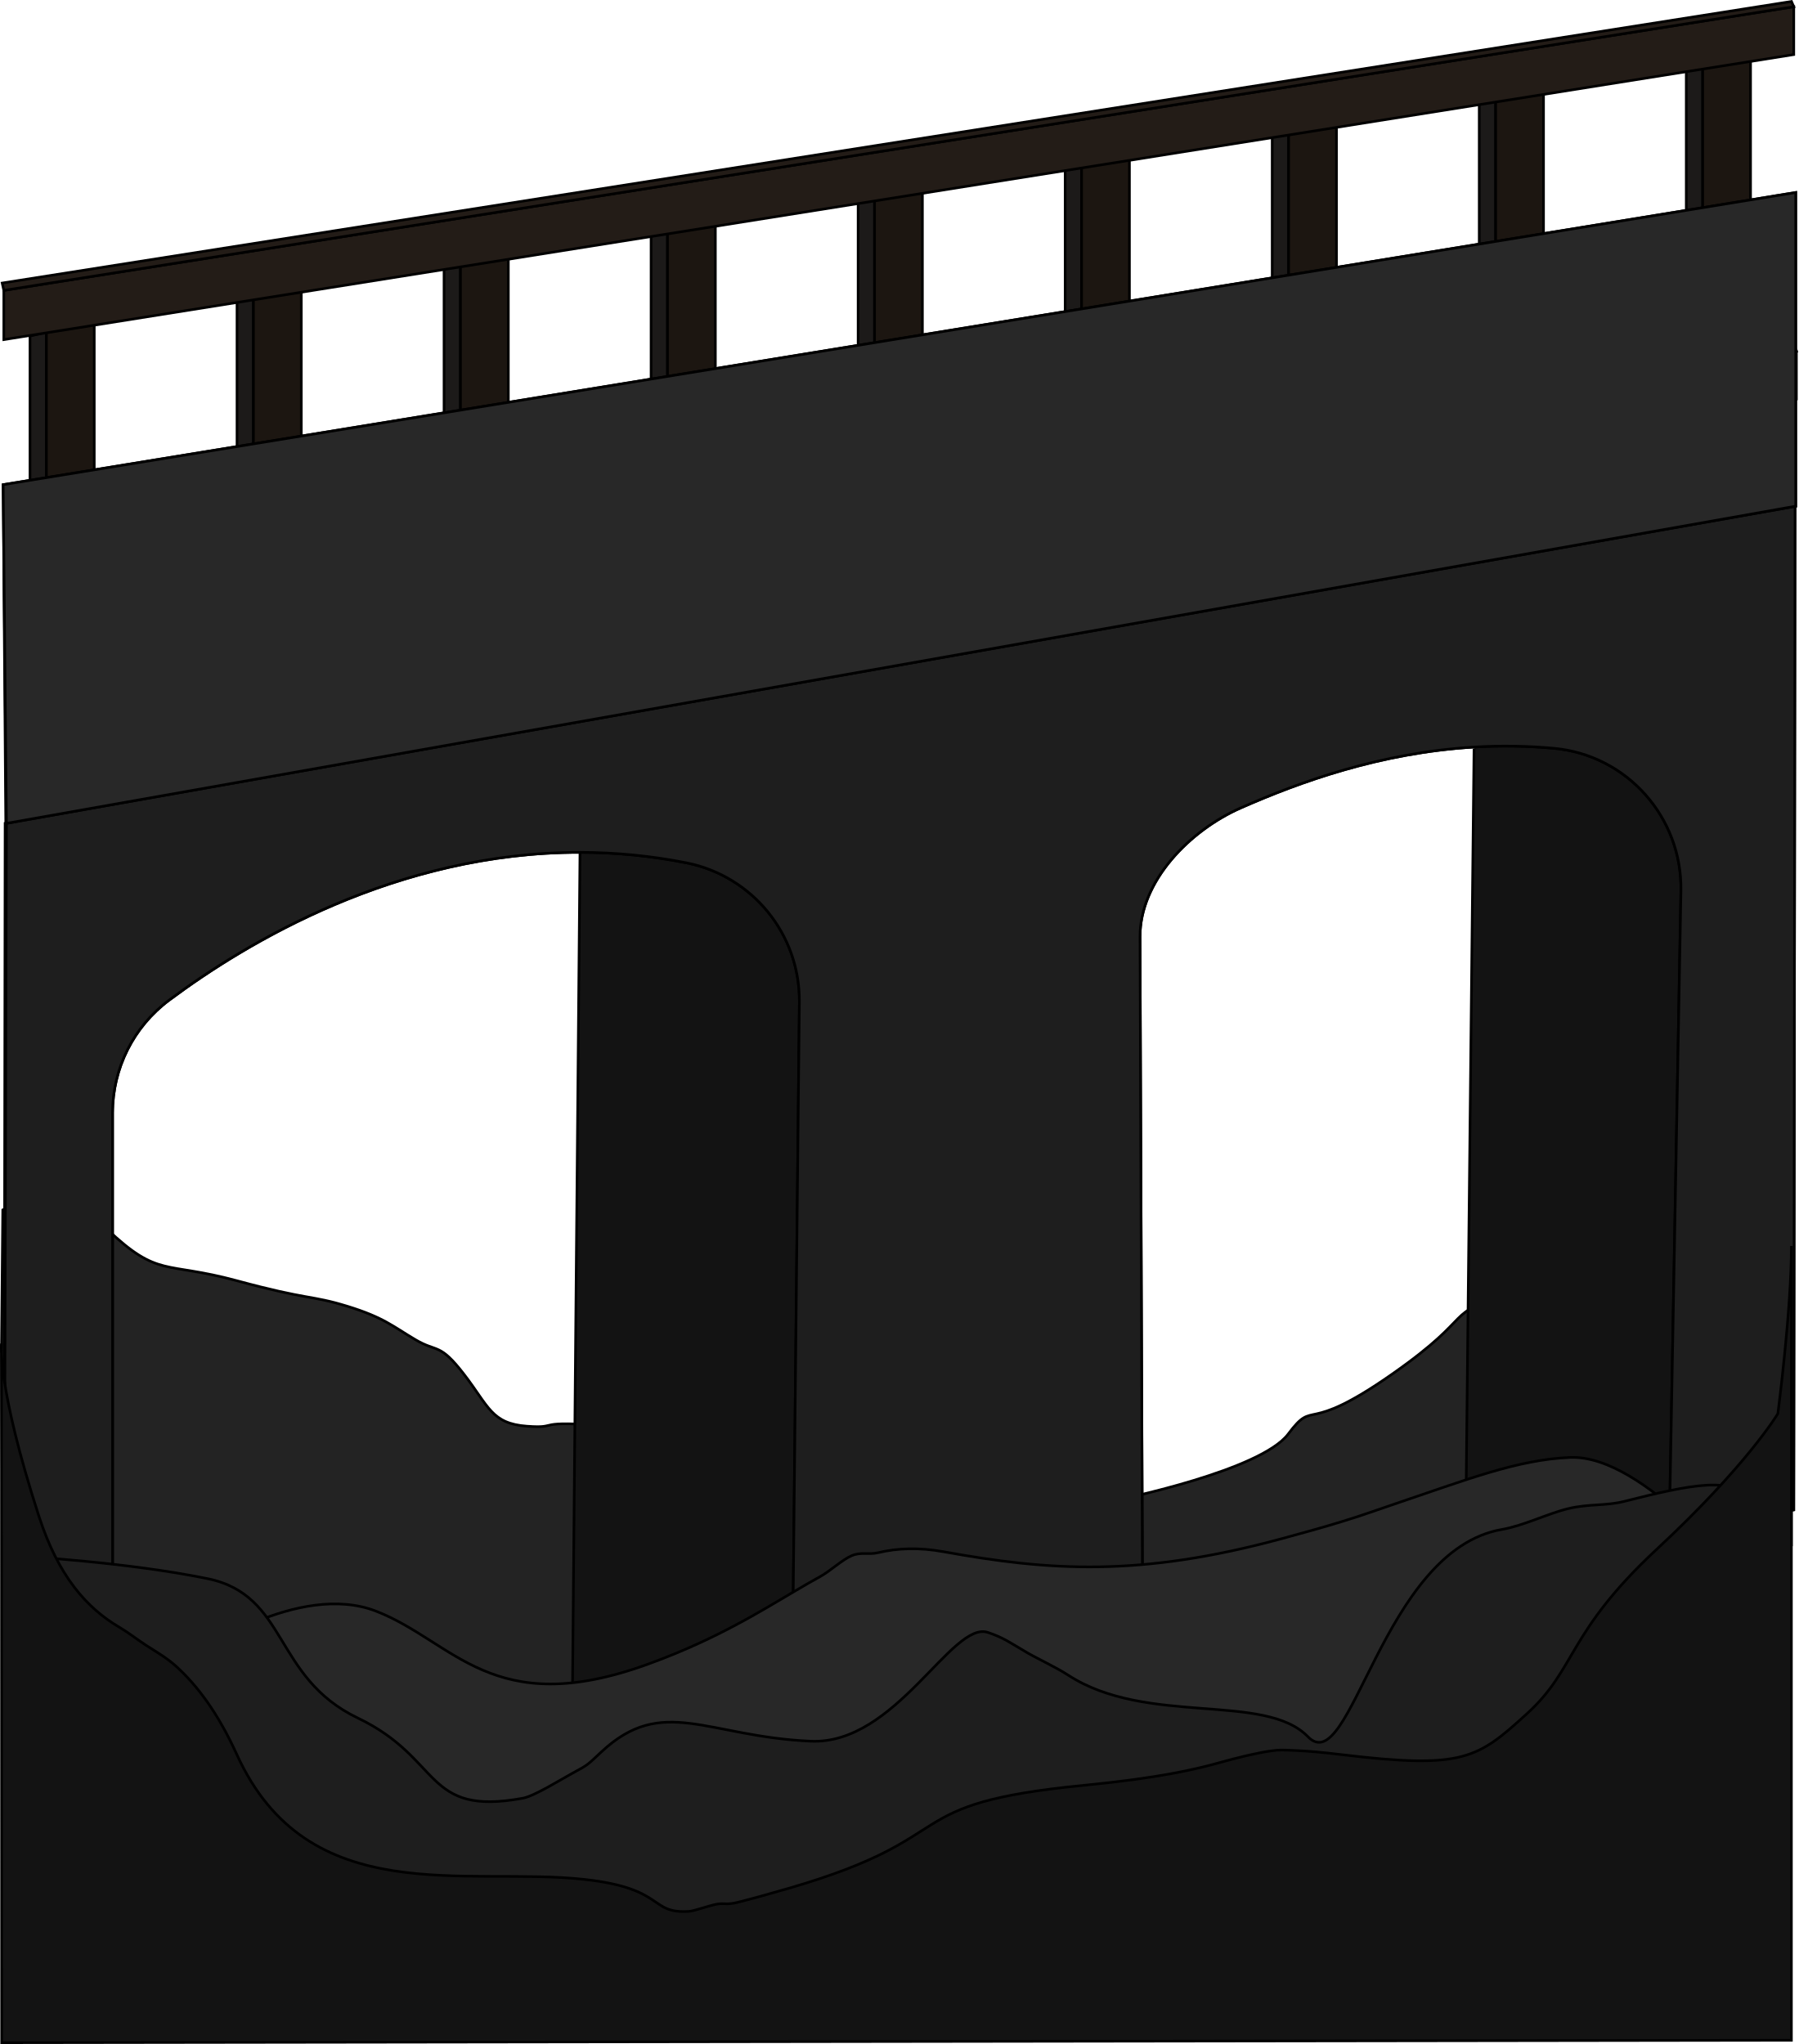
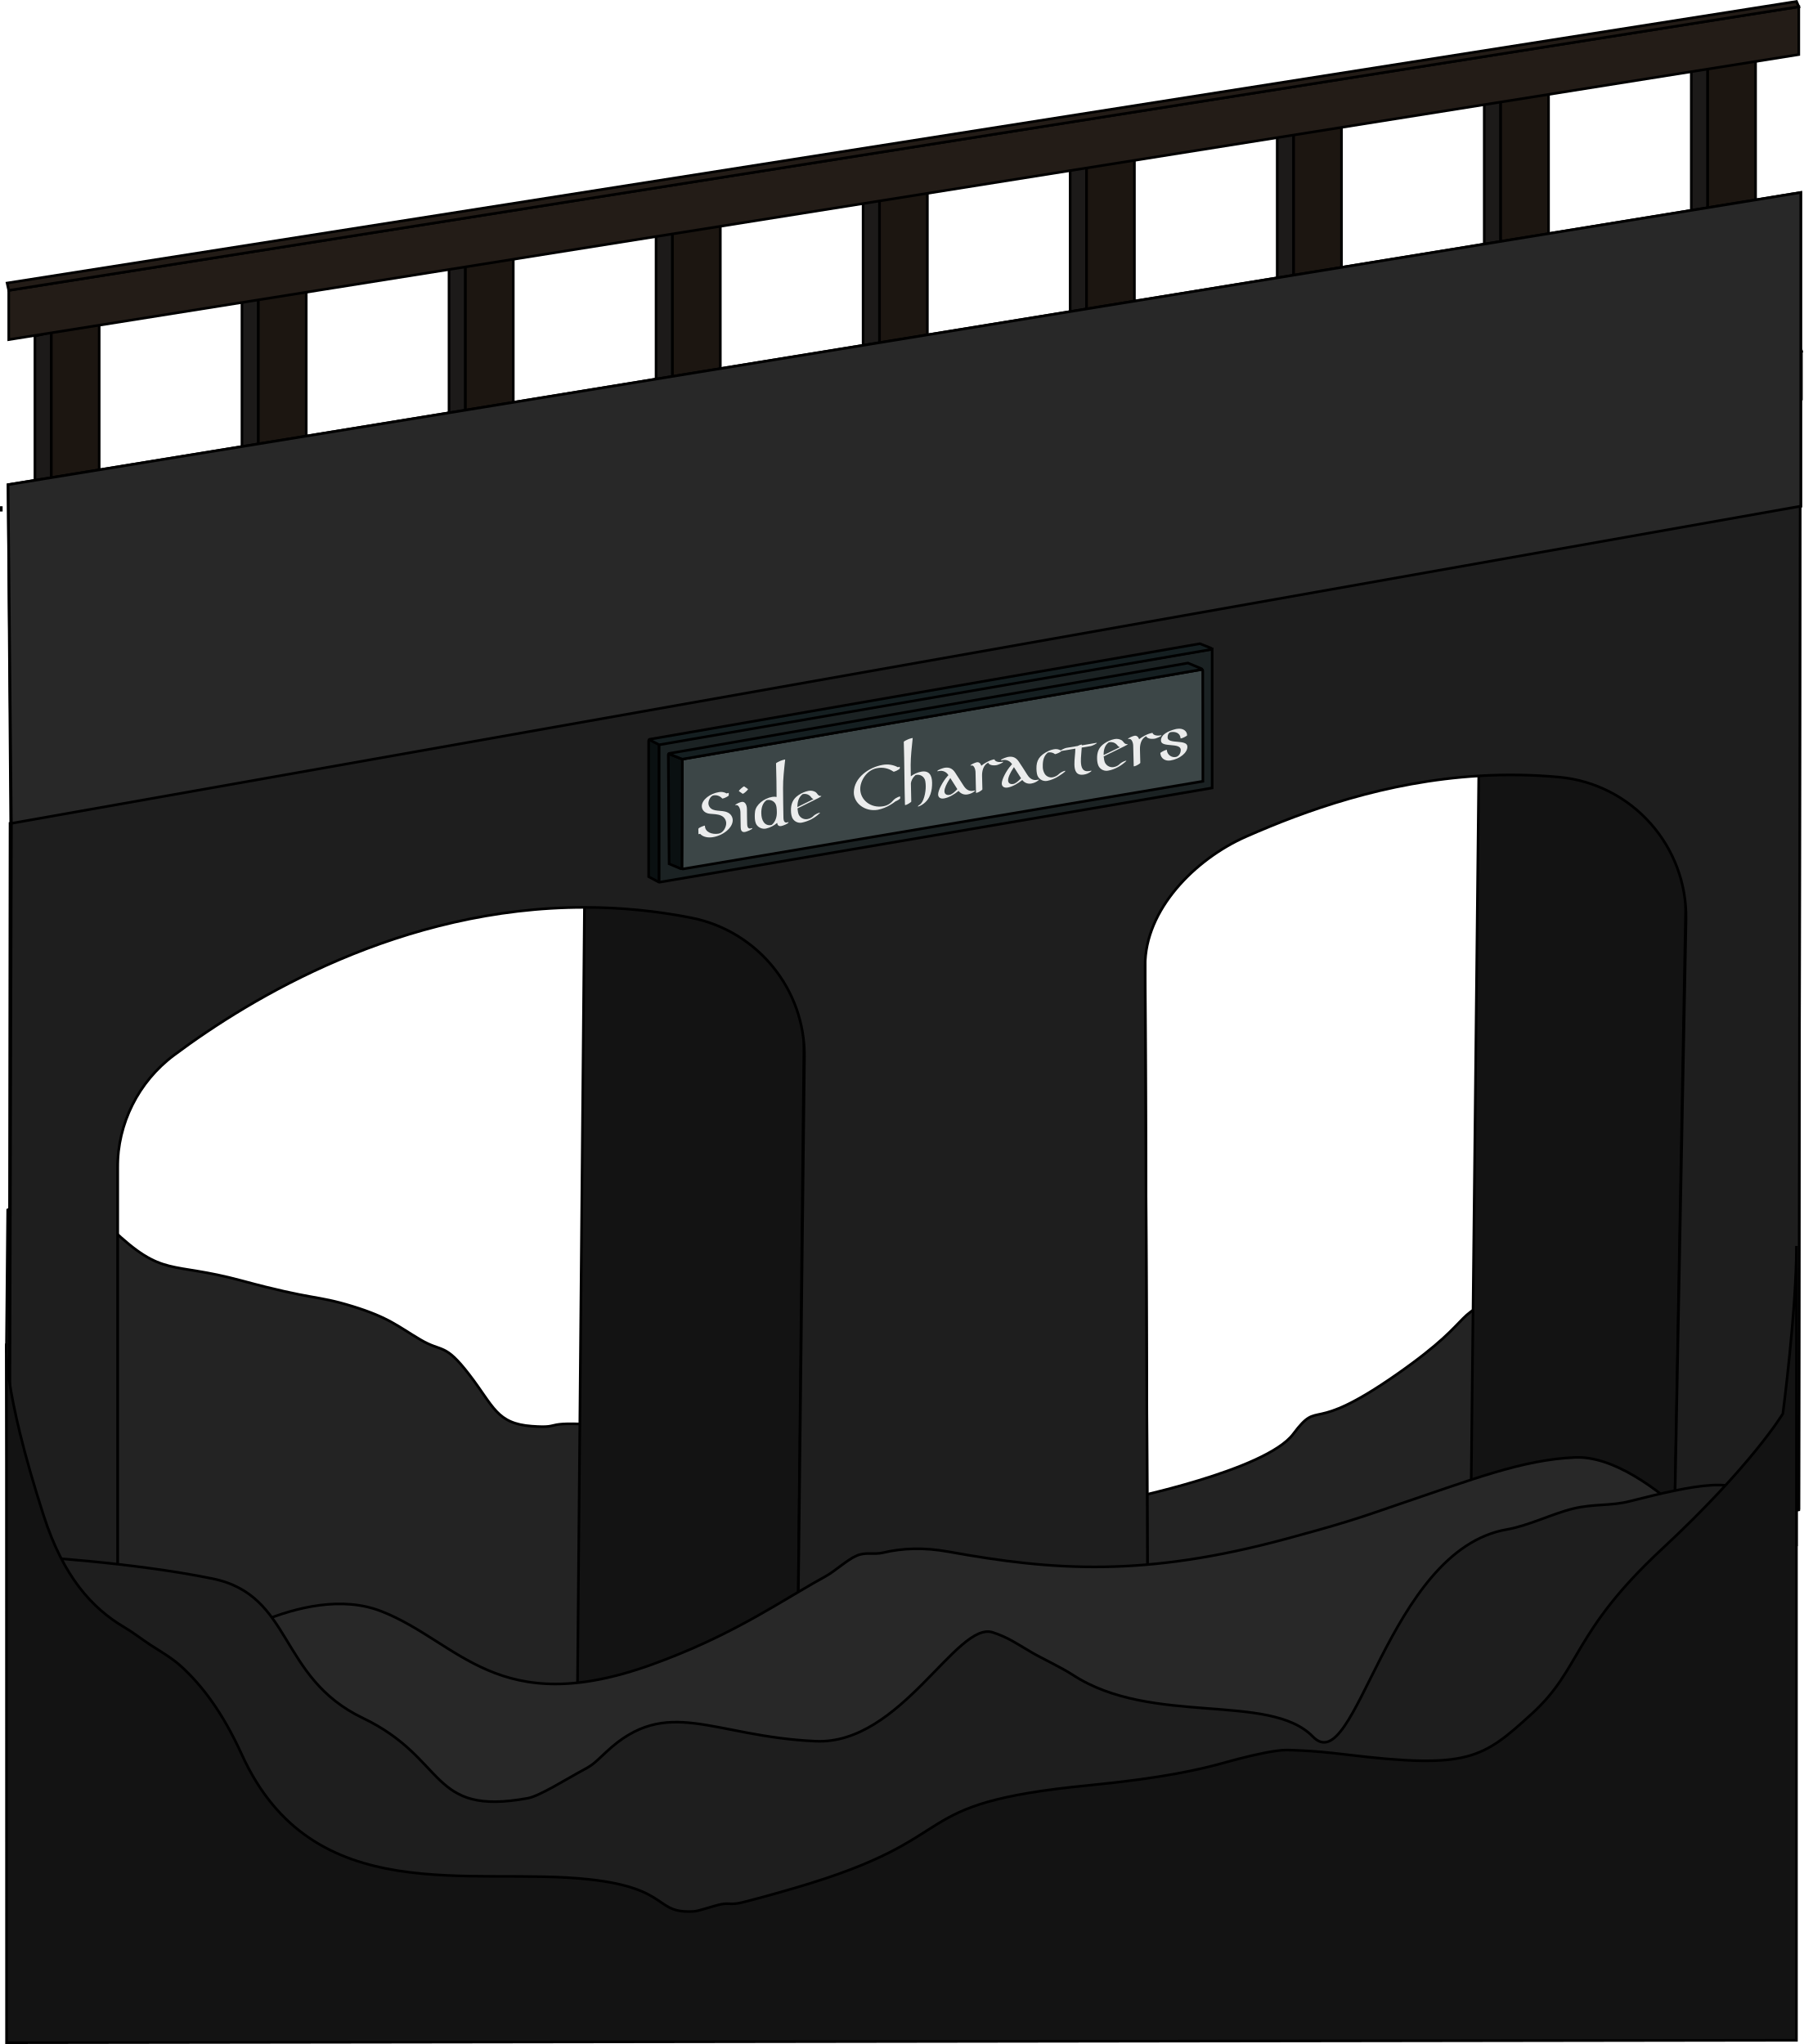
- <svg xmlns="http://www.w3.org/2000/svg" viewBox="0 0 1372.34 1560.12">
+ <svg xmlns="http://www.w3.org/2000/svg" viewBox="0 0 1376.1 1560.12">
  <defs>
-     <style>.cls-1{fill:#1c1a19;}.cls-1,.cls-10,.cls-2,.cls-3,.cls-6,.cls-7,.cls-8,.cls-9{stroke:#000;stroke-miterlimit:10;stroke-width:2px;}.cls-2{fill:#1c1611;}.cls-3{fill:#232323;}.cls-4,.cls-9{fill:#282828;}.cls-10,.cls-5{fill:#131313;}.cls-6{fill:none;}.cls-7{fill:#231c17;}.cls-8{fill:#1e1e1e;}</style>
+     <style>.cls-1{fill:#1c1a19;}.cls-1,.cls-10,.cls-11,.cls-12,.cls-13,.cls-14,.cls-2,.cls-3,.cls-6,.cls-7,.cls-8,.cls-9{stroke:#000;stroke-miterlimit:10;stroke-width:2px;}.cls-2{fill:#1c1611;}.cls-3{fill:#232323;}.cls-4,.cls-9{fill:#282828;}.cls-10,.cls-5{fill:#131313;}.cls-6{fill:none;}.cls-7{fill:#231c17;}.cls-8{fill:#1e1e1e;}.cls-11{fill:#0a1011;}.cls-12{fill:#1b2223;}.cls-13{fill:#151f21;}.cls-14{fill:#3c4647;}.cls-15{fill:#ebecec;}</style>
  </defs>
  <g id="Layer_2" data-name="Layer 2">
-     <g id="Layer_13" data-name="Layer 13">
-       <polygon class="cls-1" points="496.88 175.55 496.88 302.21 509.41 299.87 509.41 172.43 496.88 175.55" />
-       <polygon class="cls-1" points="654.88 148.55 654.88 275.21 667.41 272.87 667.41 145.43 654.88 148.55" />
-       <polygon class="cls-1" points="812.88 121.55 812.88 248.21 825.41 245.87 825.41 118.43 812.88 121.55" />
-       <polygon class="cls-1" points="970.88 94.55 970.88 221.21 983.41 218.87 983.41 91.43 970.88 94.55" />
-       <polygon class="cls-1" points="1128.88 67.55 1128.88 194.21 1141.41 191.87 1141.41 64.43 1128.88 67.55" />
-       <polygon class="cls-1" points="1286.88 40.55 1286.88 167.21 1299.41 164.87 1299.41 37.43 1286.88 40.55" />
-       <polygon class="cls-1" points="338.88 202.55 338.88 329.21 351.41 326.87 351.41 199.43 338.88 202.55" />
-       <polygon class="cls-1" points="180.88 229.55 180.88 356.21 193.41 353.87 193.41 226.43 180.88 229.55" />
-       <polygon class="cls-1" points="22.88 256.55 22.88 383.21 35.41 380.87 35.41 253.43 22.88 256.55" />
-       <polygon class="cls-2" points="35.41 248.21 35.41 382.93 71.93 376.65 71.93 242.4 35.41 248.21" />
-       <polygon class="cls-2" points="193.41 221.21 193.41 355.93 229.93 349.65 229.93 215.4 193.41 221.21" />
-       <polygon class="cls-2" points="351.41 194.21 351.41 328.93 387.93 322.65 387.93 188.4 351.41 194.21" />
-       <polygon class="cls-2" points="509.41 167.21 509.41 301.93 545.93 295.65 545.93 161.4 509.41 167.21" />
-       <polygon class="cls-2" points="667.41 140.21 667.41 274.93 703.93 268.65 703.93 134.4 667.41 140.21" />
-       <polygon class="cls-2" points="825.41 113.21 825.41 247.93 861.93 241.65 861.93 107.4 825.41 113.21" />
-       <polygon class="cls-2" points="983.41 86.21 983.41 220.93 1019.93 214.65 1019.93 80.4 983.41 86.21" />
-       <polygon class="cls-2" points="1141.41 59.21 1141.41 193.93 1177.93 187.65 1177.93 53.4 1141.41 59.21" />
-       <polygon class="cls-2" points="1299.41 32.21 1299.41 166.93 1335.93 160.65 1335.93 26.4 1299.41 32.21" />
-       <path class="cls-3" d="M854.11,1144.52s108-22,129-50,11,2,79-45.5,36-45.5,93-62.5,51.31-23,93.65-39,26.18-1.78,69.27-9.39,49.08-7.65,49.08-7.65v248.87l-458,113.17S690.68,1225.45,621.9,1246s-16.83,8.53-92.81,46.53-112.28,48-166.63,58-305.35-47.91-305.35-47.91l-55-95.09-1-174,1-110.09s40.06-22.69,79.53,14.7,43.78,24.39,99.13,39.39S236.94,988.39,265,997s35.08,15.57,52.08,25.57,18.26,2,37.13,26.5,20.87,37.5,47.87,39.5,2-5,64,0,77.52,9.34,98.26,15.67-11.26,10.33,33.74,10.33,50,0,71-3,30.22-7.66,59.61-7.33,75.39,8.33,75.39,8.33Z" />
-       <polygon class="cls-4" points="1369.91 386.43 1369.91 386.52 4.41 628.43 4.41 628.34 1369.91 386.43" />
-       <path class="cls-5" d="M1186,571.15c55.72,5.14,97.89,52.71,96.87,108.66l-8.91,488.62,0,.17-155-35,6-562.18-.08-1.22A402.57,402.57,0,0,1,1186,571.15Z" />
-       <path class="cls-5" d="M523.77,658.54A107.14,107.14,0,0,1,610.08,764.8l-5.17,496.63-168,27,5.7-637.86A419.94,419.94,0,0,1,523.77,658.54Z" />
-       <polygon class="cls-6" points="1369.91 386.52 1370.41 386.43 1370.41 146.93 2.41 369.93 4.41 628.34 4.41 628.43 1369.91 386.52" />
-       <path class="cls-6" d="M4.41,628.34l-.5.09-1,727,83-15V849.31A107.18,107.18,0,0,1,129,763.43c59-44,173.66-113,313.65-112.86a419.94,419.94,0,0,1,81.16,8A107.14,107.14,0,0,1,610.08,764.8l-5.17,496.63,267-47L870,715.08c-.16-42.68,38-81.38,77.08-98.55,45.22-19.88,106.27-42,177.71-46.32a402.57,402.57,0,0,1,61.12.94c55.72,5.14,97.89,52.71,96.87,108.66l-8.91,488.62,95-16,1-765.91" />
-       <polyline class="cls-6" points="604.91 1261.43 436.91 1288.43 442.61 650.57 442.61 650.25" />
-       <polyline class="cls-6" points="1273.91 1168.61 1273.87 1168.6 1118.91 1133.61 1124.91 571.43" />
-       <polygon class="cls-7" points="2.91 221.65 1368.91 5.13 1368.91 41.65 2.91 259.21 2.91 221.65" />
-       <polygon class="cls-7" points="2.91 221.65 1.67 216.04 1367.17 1.11 1368.91 5.13 2.91 221.65" />
-       <polygon class="cls-1" points="498.88 438.55 498.88 565.21 511.41 562.87 511.41 435.43 498.88 438.55" />
-       <polygon class="cls-1" points="656.88 411.55 656.88 538.21 669.41 535.87 669.41 408.43 656.88 411.55" />
-       <polygon class="cls-1" points="814.88 384.55 814.88 511.21 827.41 508.87 827.41 381.43 814.88 384.55" />
-       <polygon class="cls-1" points="972.88 357.55 972.88 484.21 985.41 481.87 985.41 354.43 972.88 357.55" />
-       <polygon class="cls-1" points="1130.88 330.55 1130.88 457.21 1143.41 454.87 1143.41 327.43 1130.88 330.55" />
-       <polygon class="cls-1" points="1288.88 303.55 1288.88 430.21 1301.41 427.87 1301.41 300.43 1288.88 303.55" />
-       <polygon class="cls-1" points="340.88 465.55 340.88 592.21 353.41 589.87 353.41 462.43 340.88 465.55" />
-       <polygon class="cls-1" points="182.88 492.55 182.88 619.21 195.41 616.87 195.41 489.43 182.88 492.55" />
-       <polygon class="cls-1" points="24.88 519.55 24.88 646.21 37.41 643.87 37.41 516.43 24.88 519.55" />
-       <polygon class="cls-2" points="37.41 511.21 37.41 645.93 73.93 639.65 73.93 505.4 37.41 511.21" />
-       <polygon class="cls-2" points="195.41 484.21 195.41 618.93 231.93 612.65 231.93 478.4 195.41 484.21" />
-       <polygon class="cls-2" points="353.41 457.21 353.41 591.93 389.93 585.65 389.93 451.4 353.41 457.21" />
-       <polygon class="cls-2" points="511.41 430.21 511.41 564.93 547.93 558.65 547.93 424.4 511.41 430.21" />
-       <polygon class="cls-2" points="669.41 403.21 669.41 537.93 705.93 531.65 705.93 397.4 669.41 403.21" />
-       <polygon class="cls-2" points="827.41 376.21 827.41 510.93 863.93 504.65 863.93 370.4 827.41 376.21" />
-       <polygon class="cls-2" points="985.41 349.21 985.41 483.93 1021.93 477.65 1021.93 343.4 985.41 349.21" />
-       <polygon class="cls-2" points="1143.41 322.21 1143.41 456.93 1179.93 450.65 1179.93 316.4 1143.41 322.21" />
-       <polygon class="cls-2" points="1301.41 295.21 1301.41 429.93 1337.93 423.65 1337.93 289.4 1301.41 295.21" />
-       <polygon class="cls-7" points="4.91 484.65 1370.91 268.13 1370.91 304.65 4.91 522.21 4.91 484.65" />
-       <path class="cls-8" d="M442.61,650.57c-140-.14-254.69,68.82-313.65,112.86a107.18,107.18,0,0,0-43.05,85.88v491.12l-83,15,2-727,1365-241.91-1,765.91-95,16,8.91-488.62c1-55.95-41.15-103.52-96.87-108.66a402.57,402.57,0,0,0-61.12-.94c-71.44,4.28-132.49,26.44-177.71,46.32C908.05,633.7,869.88,672.4,870,715.08l1.87,499.35-267,47,5.17-496.63a107.14,107.14,0,0,0-86.31-106.26A419.94,419.94,0,0,0,442.61,650.57Z" />
-       <polygon class="cls-7" points="4.91 484.65 3.67 479.04 1369.17 264.11 1370.91 268.13 4.91 484.65" />
-       <path class="cls-9" d="M148.61,1263s79-56.39,138.5-33.2,88.58,83.2,206.54,40.7c14.75-5.31,28.09-10.87,40.31-16.5,9.44-4.35,18.21-8.74,26.44-13.1,9.21-4.88,17.73-9.71,25.75-14.38,14.63-8.52,27.59-16.51,40-23.3,7.43-4.08,16.55-12.74,23.8-15.81s12.61-.54,20.14-2.3c15.06-3.53,31.16-4.15,50.18-.7,80.38,14.59,149.5,19.42,257.94-10,14.82-4,32.8-9,45.74-13,15.79-4.85,26.1-8.64,39.57-13.19,56.23-19,94.58-34.13,134.63-35.81,57.5-2.41,133.5,96.59,133.5,96.59l-24.5,122.54L1098.85,1469.3S871.61,1486,846.61,1488s-507.48,26.67-507.48,26.67l-205-81.39Z" />
-       <path class="cls-8" d="M18.61,1188s77.76,4.28,139.63,16.89,49.87,75.26,114.87,106.44,50,75.17,126,61.17c8.71-1.6,29.8-14.77,37.8-19.09,12.14-6.56,10.83-5.81,22.21-16.41,46.49-43.3,80.54-11.56,159.49-8,65.25,2.94,107.83-92.31,135.37-83,12.18,4.1,17,7.93,29.93,15.45,7.54,4.4,22.07,11.15,31.2,17.09,60,39,150,13,183,47s56.24-142.35,148.12-158.17c16.58-2.86,35-12.17,50.68-15.92s28.61-1.94,42.62-5.49c49.69-12.6,86.55-20.52,93.58.58,11,33-135,283.78-135,283.78l-316,33.22L499,1495l-207.92-28.5-180-76.91Z" />
-       <path class="cls-10" d="M1.11,1025.52s-3.5,32.41,28.5,131.5c14.94,46.24,36.62,70.38,61.56,85.06,7,4.11,12.43,8.56,19.74,13.35s16.48,9.92,23.93,16.78c15.52,14.28,31.13,34.53,45.92,67,54.35,119.3,175.35,85.3,265.35,95.3,62.37,6.93,48.87,26.28,79.61,24.39,4.17-.26,15.1-4.36,21.19-5.48s7.32.75,15.93-1.4c10.94-2.74,24.16-6.37,40.27-11.08,135-39.43,78.95-64.08,224-78.26,57.14-5.58,85.17-12.16,103.89-17.4,13.28-3.71,28-7.33,38.94-8.86,6.88-1,8.61-.73,19.11-.29,9.07.38,20.15,1.36,34.35,3.08,93.74,11.3,104.17,3.08,142-31.31s30.39-61.69,99.09-125.54S1356.76,1079,1356.76,1079s10.35-78.46,10.35-128v606.28L1.27,1559.12Z" />
-       <polygon class="cls-9" points="1370.41 146.93 1370.41 386.43 1369.91 386.52 1369.91 386.43 4.91 628.43 2.41 369.93 1370.41 146.93" />
+     <g id="Layer_1-2" data-name="Layer 1">
+       <polygon class="cls-1" points="500.65 175.55 500.65 302.21 513.17 299.87 513.17 172.43 500.65 175.55" />
+       <polygon class="cls-1" points="658.65 148.55 658.65 275.21 671.17 272.87 671.17 145.43 658.65 148.55" />
+       <polygon class="cls-1" points="816.65 121.55 816.65 248.21 829.17 245.87 829.17 118.43 816.65 121.55" />
+       <polygon class="cls-1" points="974.65 94.55 974.65 221.21 987.17 218.87 987.17 91.43 974.65 94.55" />
+       <polygon class="cls-1" points="1132.65 67.55 1132.65 194.21 1145.17 191.87 1145.17 64.43 1132.65 67.55" />
+       <polygon class="cls-1" points="1290.65 40.55 1290.65 167.21 1303.17 164.87 1303.17 37.43 1290.65 40.55" />
+       <polygon class="cls-1" points="342.65 202.55 342.65 329.21 355.17 326.87 355.17 199.43 342.65 202.55" />
+       <polygon class="cls-1" points="184.65 229.55 184.65 356.21 197.17 353.87 197.17 226.43 184.65 229.55" />
+       <polygon class="cls-1" points="26.65 256.55 26.65 383.21 39.17 380.87 39.17 253.43 26.65 256.55" />
+       <polygon class="cls-2" points="39.17 248.21 39.17 382.93 75.69 376.65 75.69 242.4 39.17 248.21" />
+       <polygon class="cls-2" points="197.17 221.21 197.17 355.93 233.69 349.65 233.69 215.4 197.17 221.21" />
+       <polygon class="cls-2" points="355.17 194.21 355.17 328.93 391.69 322.65 391.69 188.4 355.17 194.21" />
+       <polygon class="cls-2" points="513.17 167.21 513.17 301.93 549.69 295.65 549.69 161.4 513.17 167.21" />
+       <polygon class="cls-2" points="671.17 140.21 671.17 274.93 707.69 268.65 707.69 134.4 671.17 140.21" />
+       <polygon class="cls-2" points="829.17 113.21 829.17 247.93 865.69 241.65 865.69 107.4 829.17 113.21" />
+       <polygon class="cls-2" points="987.17 86.21 987.17 220.93 1023.69 214.65 1023.69 80.4 987.17 86.21" />
+       <polygon class="cls-2" points="1145.17 59.21 1145.17 193.93 1181.69 187.65 1181.69 53.4 1145.17 59.21" />
+       <polygon class="cls-2" points="1303.17 32.21 1303.17 166.93 1339.69 160.65 1339.69 26.4 1303.17 32.21" />
+       <path class="cls-3" d="M857.88,1144.52s108-22,129-50,11,2,79-45.5,36-45.5,93-62.5,51.3-23,93.65-39,26.17-1.78,69.26-9.39,49.09-7.65,49.09-7.65v248.87l-458,113.17S694.44,1225.45,625.66,1246s-16.83,8.53-92.8,46.53-112.29,48-166.63,58-305.35-47.91-305.35-47.91l-55-95.09-1-174,1-110.09s40.05-22.69,79.53,14.7,43.77,24.39,99.13,39.39S240.7,988.39,268.79,997s35.09,15.57,52.09,25.57,18.26,2,37.13,26.5,20.87,37.5,47.87,39.5,2-5,64,0,77.52,9.34,98.26,15.67-11.26,10.33,33.74,10.33,50,0,71-3,30.21-7.66,59.61-7.33,75.39,8.33,75.39,8.33Z" />
+       <polygon class="cls-4" points="1373.67 386.43 1373.67 386.52 8.17 628.43 8.17 628.34 1373.67 386.43" />
+       <path class="cls-5" d="M1189.71,571.15c55.72,5.14,97.89,52.71,96.87,108.66l-8.91,488.62,0,.17-155-35,6-562.18-.08-1.22A402.57,402.57,0,0,1,1189.71,571.15Z" />
+       <path class="cls-5" d="M527.53,658.54A107.14,107.14,0,0,1,613.84,764.8l-5.17,496.63-168,27,5.7-637.86A419.94,419.94,0,0,1,527.53,658.54Z" />
+       <polygon class="cls-6" points="1373.67 386.52 1374.17 386.43 1374.17 146.93 6.17 369.93 8.17 628.34 8.17 628.43 1373.67 386.52" />
+       <path class="cls-6" d="M8.17,628.34l-.5.09-1,727,83-15V849.31a107.18,107.18,0,0,1,43.05-85.88c59-44,173.66-113,313.65-112.86a419.94,419.94,0,0,1,81.16,8A107.14,107.14,0,0,1,613.84,764.8l-5.17,496.63,267-47L873.8,715.08c-.16-42.68,38-81.38,77.08-98.55,45.22-19.88,106.27-42,177.71-46.32a402.57,402.57,0,0,1,61.12.94c55.72,5.14,97.89,52.71,96.87,108.66l-8.91,488.62,95-16,1-765.91" />
+       <polyline class="cls-6" points="608.67 1261.43 440.67 1288.43 446.37 650.57 446.37 650.25" />
+       <polyline class="cls-6" points="1277.67 1168.61 1277.63 1168.6 1122.67 1133.61 1128.67 571.43" />
+       <polygon class="cls-7" points="6.67 221.65 1372.67 5.13 1372.67 41.65 6.67 259.21 6.67 221.65" />
+       <polygon class="cls-7" points="6.67 221.65 5.43 216.04 1370.93 1.11 1372.67 5.13 6.67 221.65" />
+       <polygon class="cls-1" points="502.65 438.55 502.65 565.21 515.17 562.87 515.17 435.43 502.65 438.55" />
+       <polygon class="cls-1" points="660.65 411.55 660.65 538.21 673.17 535.87 673.17 408.43 660.65 411.55" />
+       <polygon class="cls-1" points="818.65 384.55 818.65 511.21 831.17 508.87 831.17 381.43 818.65 384.55" />
+       <polygon class="cls-1" points="976.65 357.55 976.65 484.21 989.17 481.87 989.17 354.43 976.65 357.55" />
+       <polygon class="cls-1" points="1134.65 330.55 1134.65 457.21 1147.17 454.87 1147.17 327.43 1134.65 330.55" />
+       <polygon class="cls-1" points="1292.65 303.55 1292.65 430.21 1305.17 427.87 1305.17 300.43 1292.65 303.55" />
+       <polygon class="cls-1" points="344.65 465.55 344.65 592.21 357.17 589.87 357.17 462.43 344.65 465.55" />
+       <polygon class="cls-1" points="186.65 492.55 186.65 619.21 199.17 616.87 199.17 489.43 186.65 492.55" />
+       <polygon class="cls-1" points="28.65 519.55 28.65 646.21 41.17 643.87 41.17 516.43 28.65 519.55" />
+       <polygon class="cls-2" points="41.17 511.21 41.17 645.93 77.69 639.65 77.69 505.4 41.17 511.21" />
+       <polygon class="cls-2" points="199.17 484.21 199.17 618.93 235.69 612.65 235.69 478.4 199.17 484.21" />
+       <polygon class="cls-2" points="357.17 457.21 357.17 591.93 393.69 585.65 393.69 451.4 357.17 457.21" />
+       <polygon class="cls-2" points="515.17 430.21 515.17 564.93 551.69 558.65 551.69 424.4 515.17 430.21" />
+       <polygon class="cls-2" points="673.17 403.21 673.17 537.93 709.69 531.65 709.69 397.4 673.17 403.21" />
+       <polygon class="cls-2" points="831.17 376.21 831.17 510.93 867.69 504.65 867.69 370.4 831.17 376.21" />
+       <polygon class="cls-2" points="989.17 349.21 989.17 483.93 1025.69 477.65 1025.69 343.4 989.17 349.21" />
+       <polygon class="cls-2" points="1147.17 322.21 1147.17 456.93 1183.69 450.65 1183.69 316.4 1147.17 322.21" />
+       <polygon class="cls-2" points="1305.17 295.21 1305.17 429.93 1341.69 423.65 1341.69 289.4 1305.17 295.21" />
+       <polygon class="cls-7" points="8.67 484.65 1374.67 268.13 1374.67 304.65 8.67 522.21 8.67 484.65" />
+       <path class="cls-8" d="M446.37,692.57c-140-.14-254.69,68.82-313.65,112.86a107.18,107.18,0,0,0-43,85.88v448.12l-83,15,2-727,1365-241.91-1,765.91-95,16,8.91-465.62c1-55.95-41.15-103.52-96.87-108.66a402.57,402.57,0,0,0-61.12-.94c-71.44,4.28-132.49,26.44-177.71,46.32-39.07,17.17-77.24,55.87-77.08,98.55l1.87,476.35-267,47,5.17-453.63a107.14,107.14,0,0,0-86.31-106.26A419.94,419.94,0,0,0,446.37,692.57Z" />
+       <polygon class="cls-7" points="8.67 484.65 7.43 479.04 1372.93 264.11 1374.67 268.13 8.67 484.65" />
+       <path class="cls-9" d="M152.38,1263s79-56.39,138.5-33.2,88.58,83.2,206.54,40.7c14.74-5.31,28.09-10.87,40.3-16.5,9.45-4.35,18.22-8.74,26.45-13.1,9.2-4.88,17.73-9.71,25.75-14.38,14.62-8.52,27.58-16.51,40-23.3,7.43-4.08,16.56-12.74,23.8-15.81s12.61-.54,20.14-2.3c15.06-3.53,31.17-4.15,50.19-.7,80.38,14.59,149.49,19.42,257.94-10,14.81-4,32.8-9,45.73-13,15.79-4.85,26.1-8.64,39.57-13.19,56.23-19,94.59-34.13,134.64-35.81,57.5-2.41,133.5,96.59,133.5,96.59l-24.5,122.54L1102.61,1469.3S875.38,1486,850.38,1488s-507.48,26.67-507.48,26.67l-205-81.39Z" />
+       <path class="cls-8" d="M22.38,1188s77.76,4.28,139.63,16.89,49.87,75.26,114.87,106.44,50,75.17,126,61.17c8.71-1.6,29.8-14.77,37.79-19.09,12.15-6.56,10.83-5.81,22.21-16.41,46.49-43.3,80.54-11.56,159.5-8,65.25,2.94,107.82-92.31,135.37-83,12.18,4.1,17,7.93,29.92,15.45,7.55,4.4,22.08,11.15,31.21,17.09,60,39,150,13,183,47s56.24-142.35,148.12-158.17c16.57-2.86,35-12.17,50.67-15.92s28.61-1.94,42.63-5.49c49.68-12.6,86.55-20.52,93.58.58,11,33-135,283.78-135,283.78l-316,33.22L502.79,1495l-207.91-28.5-180-76.91Z" />
+       <path class="cls-10" d="M4.88,1025.52s-3.5,32.41,28.5,131.5c14.93,46.24,36.61,70.38,61.55,85.06,7,4.11,12.43,8.56,19.74,13.35s16.48,9.92,23.93,16.78c15.53,14.28,31.13,34.53,45.93,67,54.35,119.3,175.35,85.3,265.35,95.3,62.36,6.93,48.86,26.28,79.61,24.39,4.16-.26,15.09-4.36,21.18-5.48s7.33.75,15.93-1.4c10.94-2.74,24.17-6.37,40.28-11.08,135-39.43,78.94-64.08,224-78.26,57.13-5.58,85.16-12.16,103.89-17.4,13.27-3.71,28-7.33,38.93-8.86,6.89-1,8.61-.73,19.11-.29,9.08.38,20.16,1.36,34.36,3.08,93.74,11.3,104.17,3.08,141.95-31.31s30.4-61.69,99.09-125.54S1360.53,1079,1360.53,1079s10.35-78.46,10.35-128v606.28L5,1559.12Z" />
+       <polygon class="cls-9" points="1374.17 146.93 1374.17 386.43 1373.67 386.52 1373.67 386.43 8.67 628.43 6.17 369.93 1374.17 146.93" />
+       <line class="cls-6" x1="1" y1="390.41" x2="1" y2="386.41" />
+       <path class="cls-11" d="M495.92,564.75l7.08,2.74V673.2a.12.12,0,0,1-.18.11L495,669.16V565.38A.68.68,0,0,1,495.92,564.75Z" />
+       <path class="cls-12" d="M503.86,673.26,925,601.41v-106L503,567.49v105A.74.74,0,0,0,503.86,673.26Z" />
+       <path class="cls-13" d="M495.49,564.31l420.16-73,8.47,3.35a.56.56,0,0,1-.11,1.08L503,568.49l-7.54-3.91A.14.14,0,0,1,495.49,564.31Z" />
+       <path class="cls-14" d="M520.69,579.45,916.9,511a.79.79,0,0,1,.93.79l.12,84.53-397,66.95a.51.51,0,0,1-.59-.5Z" />
+       <path class="cls-11" d="M520.69,579.45l-10.15-4.05a.41.41,0,0,0-.55.37l.63,83.56L519.4,663a.68.68,0,0,0,.92-.64Z" />
+       <path class="cls-13" d="M510.64,575.08l395.89-69L917,510.45a.3.3,0,0,1-.08.56L520.69,579.45l-10.09-4A.18.18,0,0,1,510.64,575.08Z" />
+       <path class="cls-15" d="M544.44,607.09c-2.18.35-3.86,3.84-3.85,5.95a5.19,5.19,0,0,0,.86,2.84c2.75,4.13,9.24,2.12,13.62,4.16a6.56,6.56,0,0,1,4.08,5.89c.09,6-7.47,11.83-15.15,13.05-3.67.59-7.56-.07-9.76-2.57a2.87,2.87,0,0,1-.83.25c-.29,0-.41,0-.41-.1,0-1.57-.06-2.34-.08-3.87,0-1.06,4.59-2.48,4.59-2.48.24,0,.42,0,.42.09.08,4.94,5.49,6.81,10.38,6,3.72-.59,5.92-5.1,5.87-8a6.43,6.43,0,0,0-4-5.81c-2.49-1.12-5.69-1.12-8.47-1.38-3.61-.33-6.13-2.6-6.15-5.77,0-5,6.37-9.66,13-10.74a8.5,8.5,0,0,1,5.92,1,9.25,9.25,0,0,1,1.29-.36c.23,0,.35-.06.35,0,0,.74,0,1.11,0,1.84,0,.56-3.28,2.21-4.63,2.43-.18,0-.35,0-.35-.05A7.11,7.11,0,0,0,544.44,607.09Z" />
+       <path class="cls-15" d="M561.84,614.53c-.62.13-.76.12-.76,0,0-.65,3.39-2.22,4.92-2.47,2.4-.39,3.94,2,4,5.57,0,4.36.07,6.55.17,11.18,0,1.4.33,3.91,2.38,3.57.41-.06.81-.24,1.11-.29s.46,0,.47.09c0,.95-4.46,2.65-5.63,2.84-2.93.48-3.24-2-3.28-3.77-.11-4.68-.14-6.89-.19-11.27C565,617,563.47,614.2,561.84,614.53Zm2-10.71c0-.66,3.19-3.46,3.95-3.59l.12,0,2.84,2,.06.09c0,.66-3.13,3.42-3.89,3.55-.12,0-.18,0-.18,0l-2.84-2Z" />
+       <path class="cls-15" d="M601.33,627.55c.29,0,.41,0,.41.09,0,1-4.36,2.66-5.58,2.86-2.16.35-2.9-.9-3.11-2.42a19.23,19.23,0,0,1-8.49,4.33,7.05,7.05,0,0,1-7-2.61c-1.32-1.82-1.56-4.21-1.59-6.57a26.81,26.81,0,0,1,.23-3.89c.7-5.16,6.81-10.05,13.1-11.1a8.25,8.25,0,0,1,3.32.06c-.09-9.81-.08-14.43-.42-25.61,0-.51,3-1.77,3.44-2a17.2,17.2,0,0,1,3-.9c.35-.06.53-.09.53,0-.85,7.77-1.68,15-1.61,21.68.09,9,.08,13.14.29,22.74.07,3.08,1.26,3.76,2.42,3.57A7.33,7.33,0,0,0,601.33,627.55Zm-10.05-14.73a6.12,6.12,0,0,0-5.92-2.16l-.4.07c-3.08,2.22-4.1,6-4,10.12.08,5.3,2.48,9.72,7.44,8.9l.52-.14c2.75-2.19,4-6,3.89-9.89C592.73,617.32,592.7,614.64,591.28,612.82Z" />
+       <path class="cls-15" d="M626.76,607.6c.06.24-1.2,1-2.47,1.64-6.28,3.09-9.43,4.65-15.73,7.8.38,1.87.17,3.89,1.57,5.72a6.14,6.14,0,0,0,6,2.43,8.66,8.66,0,0,0,5-2.74,12.4,12.4,0,0,1,4.19-2.14c.29,0,.4,0,.41.1s-.06.17-.23.31A27.42,27.42,0,0,1,612,627.86a6.7,6.7,0,0,1-6.76-2.58c-1.32-1.83-1.61-4.31-1.65-6.57-.08-4.88,1.28-8.82,5.78-11.84a20.71,20.71,0,0,1,7.51-3.22,7.63,7.63,0,0,1,5.63,1c1.1.79,1.88,3.17,3.85,2.84C626.65,607.46,626.76,607.5,626.76,607.6Zm-8.33.23a6.12,6.12,0,0,0-5.59-1.74l-.34.06c-2.94,2.2-4,5.7-4,9.85,4.94-2.45,7.4-3.67,12.33-6.09C619.55,609.52,619.19,608.67,618.43,607.83Z" />
+       <path class="cls-15" d="M686.63,585.36c0,.48,0,.72,0,1.21,0,.3-1.08,1-2.4,1.66-.28.1-2.11,1-2.46.72a16.16,16.16,0,0,0-12.38-2.66c-8.09,1.37-13,9.75-12.93,16,.1,8.29,8,14.74,17.47,13.12,3.61-.62,5.87-2.26,8.28-5.13a9.73,9.73,0,0,1,3-1.87c1-.44,1.72-.62,1.72-.35,0,.49,0,.74,0,1.24s-2.43,2-3.51,2.3a31,31,0,0,1-3.79,2.6,29.44,29.44,0,0,1-9.75,3.89c-9.76,1.66-18.49-5-18.32-13.45.22-11.08,11.51-19,21.85-20.81a17.86,17.86,0,0,1,11.8,1.78C686.05,585.3,686.63,585.2,686.63,585.36Z" />
+       <path class="cls-15" d="M700.8,615.58c-.28,0-.4,0-.4-.11s.49-.73,1.45-1.3c3-1.87,4.68-9.2,4.59-14.24a24.55,24.55,0,0,0-.34-3.75,5.86,5.86,0,0,0-7-4.71c-.45.08-.23-.16-1.42,1.1a9.66,9.66,0,0,0-2.57,5.24c.08,5.37.12,8.09.29,14,0,.39-2.87,2.37-4.42,2.64-.22,0-.4,0-.4-.11-.45-16-.38-32.06-.9-48.08,0-.52,2.93-1.79,3.39-2a17.61,17.61,0,0,1,2.9-.9c.34-.06.52-.09.52,0-.78,7.4-1.52,14.18-1.55,20.46.05,3.52.06,5.24.1,8.73a19,19,0,0,1,8.05-3.58c5.95-1,8.11,2.76,8.2,8.35.09,5.4-.93,12.73-7.58,16.87A10.91,10.91,0,0,1,700.8,615.58Z" />
+       <path class="cls-15" d="M744.11,603.46c0,.17-.27.45-.84.83a11.44,11.44,0,0,1-4.6,2,6.88,6.88,0,0,1-7.15-2.62c-3.27,2.62-7.33,5.11-11.11,5.75-2.69.47-4.46-.74-4.52-2.95-.08-3.15,3.52-10,7.19-14.1.11-.12.28-.25.68-.68a6.69,6.69,0,0,0-7.27-3.18c-1.14.2-1.26.22-1.26.12,0-1,4.61-2.44,5.53-2.6,4.18-.71,6.43,1.14,8.07,3.58,2.56,3.9,3.84,5.85,6.44,10,1.91,3.06,4.26,4.5,7.35,4C742.73,603.59,744.1,603.18,744.11,603.46Zm-13.67-1.32c-2.13-3.45-3.18-5.09-5.27-8.31a8.59,8.59,0,0,0-.73,1.15c-2,3.06-3.78,6.66-3.73,9,0,1.91,1.41,3.15,3.93,2.71,1.6-.27,3.63-1.93,5.92-4.35A.3.3,0,0,1,730.44,602.14Z" />
+       <path class="cls-15" d="M745.26,605.15c-.29.05-.46,0-.47-.09-.21-6.59-.26-9.55-.35-15.4,0-2.48-1.17-5.73-3.06-5.41a2.72,2.72,0,0,0-.34.11c-.29,0-.46,0-.46-.07,0-.7,3.59-2.26,4.85-2.48,1.54-.26,2.82.71,3.42,2.66,2-1.69,6.25-4.26,9.64-4.84.23,0,.34,0,.4,0,.36,1.53,2.84,2.35,5.66,1.88l.45-.08c.35-.06.52,0,.52.06,0,.75-4.16,2.36-4.91,2.49-3.32.57-5.92-.2-6.51-1.84l-.17.08c-3.71,1.93-4.57,6.58-4.51,9.93.08,4,.12,6,.25,10.32C749.68,603,746.69,604.9,745.26,605.15Z" />
+       <path class="cls-15" d="M792.79,595.15c0,.17-.28.44-.85.82a11.27,11.27,0,0,1-4.62,2,6.94,6.94,0,0,1-7.19-2.62c-3.27,2.61-7.35,5.1-11.14,5.75-2.7.46-4.47-.75-4.53-3-.08-3.15,3.52-10,7.19-14.08.12-.12.29-.25.68-.67a6.72,6.72,0,0,0-7.29-3.17c-1.14.2-1.26.22-1.26.12,0-1,4.62-2.43,5.54-2.59,4.19-.71,6.46,1.14,8.11,3.56,2.56,3.88,3.85,5.83,6.47,10,1.92,3.06,4.28,4.51,7.39,4C791.4,595.27,792.78,594.87,792.79,595.15Zm-13.74-1.33c-2.14-3.46-3.2-5.09-5.3-8.3a8,8,0,0,0-.73,1.15c-2,3.05-3.78,6.64-3.72,9,0,1.9,1.41,3.14,3.94,2.71,1.6-.27,3.63-1.93,5.93-4.34A.43.43,0,0,1,779.05,593.82Z" />
+       <path class="cls-15" d="M805.43,575.56c-.17,0-.34.06-.4,0a6.4,6.4,0,0,0-5-1.24l-.34.05c-3,2.31-4,5.93-3.94,10.27a10.58,10.58,0,0,0,1.59,6.16,6,6,0,0,0,5.86,2.51,9.26,9.26,0,0,0,5.14-2.77,11.64,11.64,0,0,1,4.17-2.19c.29,0,.47,0,.47.08,0,.71-3.86,3.2-5.11,4a24.77,24.77,0,0,1-8.58,3.56,6.7,6.7,0,0,1-8-5.49,20,20,0,0,1-.37-3.76c-.13-6.1,2-10.1,9.18-13.55a14.93,14.93,0,0,1,4-1.27,7.21,7.21,0,0,1,5.86,1.2v0c0,.2-.62.8-2,1.48A12.51,12.51,0,0,1,805.43,575.56Z" />
+       <path class="cls-15" d="M825.14,568.32c.29-.05.4,0,.4.08v.49L836.63,567c.29,0,.4,0,.4.09,0,.44-3.45,2.16-4.56,2.35l-7,1.16c-.13,3.15-.7,7.22-.63,10.56.1,4.7,1.38,8.19,6.42,7.35.35-.06.72-.15,1.05-.23s.63-.05.64.06-.28.45-.85.83a11.1,11.1,0,0,1-4.77,2c-5.8,1-7.32-2.63-7.43-7.55-.09-3.91.7-8.58.71-12.21l-11.1,1.87c-.28,0-.4,0-.4-.08,0-.55,3.38-2.16,4.54-2.36l8.78-1.47A10.22,10.22,0,0,1,825.14,568.32Z" />
+       <path class="cls-15" d="M860.52,568c.06.24-1.21,1-2.49,1.61-6.34,3.07-9.5,4.61-15.81,7.74.39,1.86.18,3.86,1.6,5.7a6.23,6.23,0,0,0,6,2.45,8.68,8.68,0,0,0,5.07-2.74,12.26,12.26,0,0,1,4.22-2.13c.29-.05.41,0,.42.09s-.06.18-.23.31c-3.32,3.14-8.37,6.3-13.61,7.16a6.8,6.8,0,0,1-6.81-2.62c-1.32-1.83-1.63-4.32-1.68-6.56-.1-4.85,1.24-8.72,5.74-11.7a20.76,20.76,0,0,1,7.54-3.19,7.86,7.86,0,0,1,5.68,1c1.12.78,1.92,3.12,3.91,2.79C860.4,567.84,860.52,567.87,860.52,568Zm-8.42.24a6.23,6.23,0,0,0-5.63-1.71l-.35.06c-3,2.18-4,5.61-3.92,9.72,4.94-2.43,7.42-3.63,12.39-6C853.24,569.87,852.87,569,852.1,568.21Z" />
+       <path class="cls-15" d="M865.63,584.89c-.29.05-.47,0-.48-.09-.22-6.65-.28-9.6-.38-15.42,0-2.47-1.21-5.7-3.14-5.39a2.5,2.5,0,0,0-.35.11c-.3,0-.47,0-.47-.07,0-.69,3.65-2.24,4.94-2.45,1.58-.26,2.89.71,3.51,2.65,2-1.67,6.4-4.22,9.86-4.79.24,0,.35-.06.41,0,.38,1.53,2.93,2.36,5.82,1.89l.47-.08c.35-.06.53,0,.53.06,0,.75-4.27,2.35-5,2.47-3.41.55-6.07-.21-6.68-1.85l-.18.08c-3.79,1.91-4.65,6.53-4.58,9.88.08,4,.13,6,.27,10.34C870.15,582.77,867.09,584.65,865.63,584.89Z" />
+       <path class="cls-15" d="M901.25,563.61c-.23,0-.41,0-.41-.09s0-.33,0-.55c-.47-3.37-3.7-4.76-7.36-4.17-1.77.28-2.51,2.29-2.47,4.14.09,5.31,15,1.06,15.1,6.91v.06c.11,4.47-5.63,9.37-12.89,10.53-4.14.66-7.23-1.6-7.68-5,0-.26,0-.38-.08-.64,0-.43,3.32-2.25,4.67-2.47.24,0,.36-.06.36.05s0,.38,0,.64a5.8,5.8,0,0,0,6.84,4.76c1.77-.28,3.78-2.46,3.7-5.48-.15-5.78-15-1.42-15.09-7-.08-4.79,5.84-7.49,11.39-8.84l.89-.14c4.32-.7,7.62,1.39,7.68,4.9C905.91,561.65,902.79,563.36,901.25,563.61Z" />
    </g>
  </g>
</svg>
